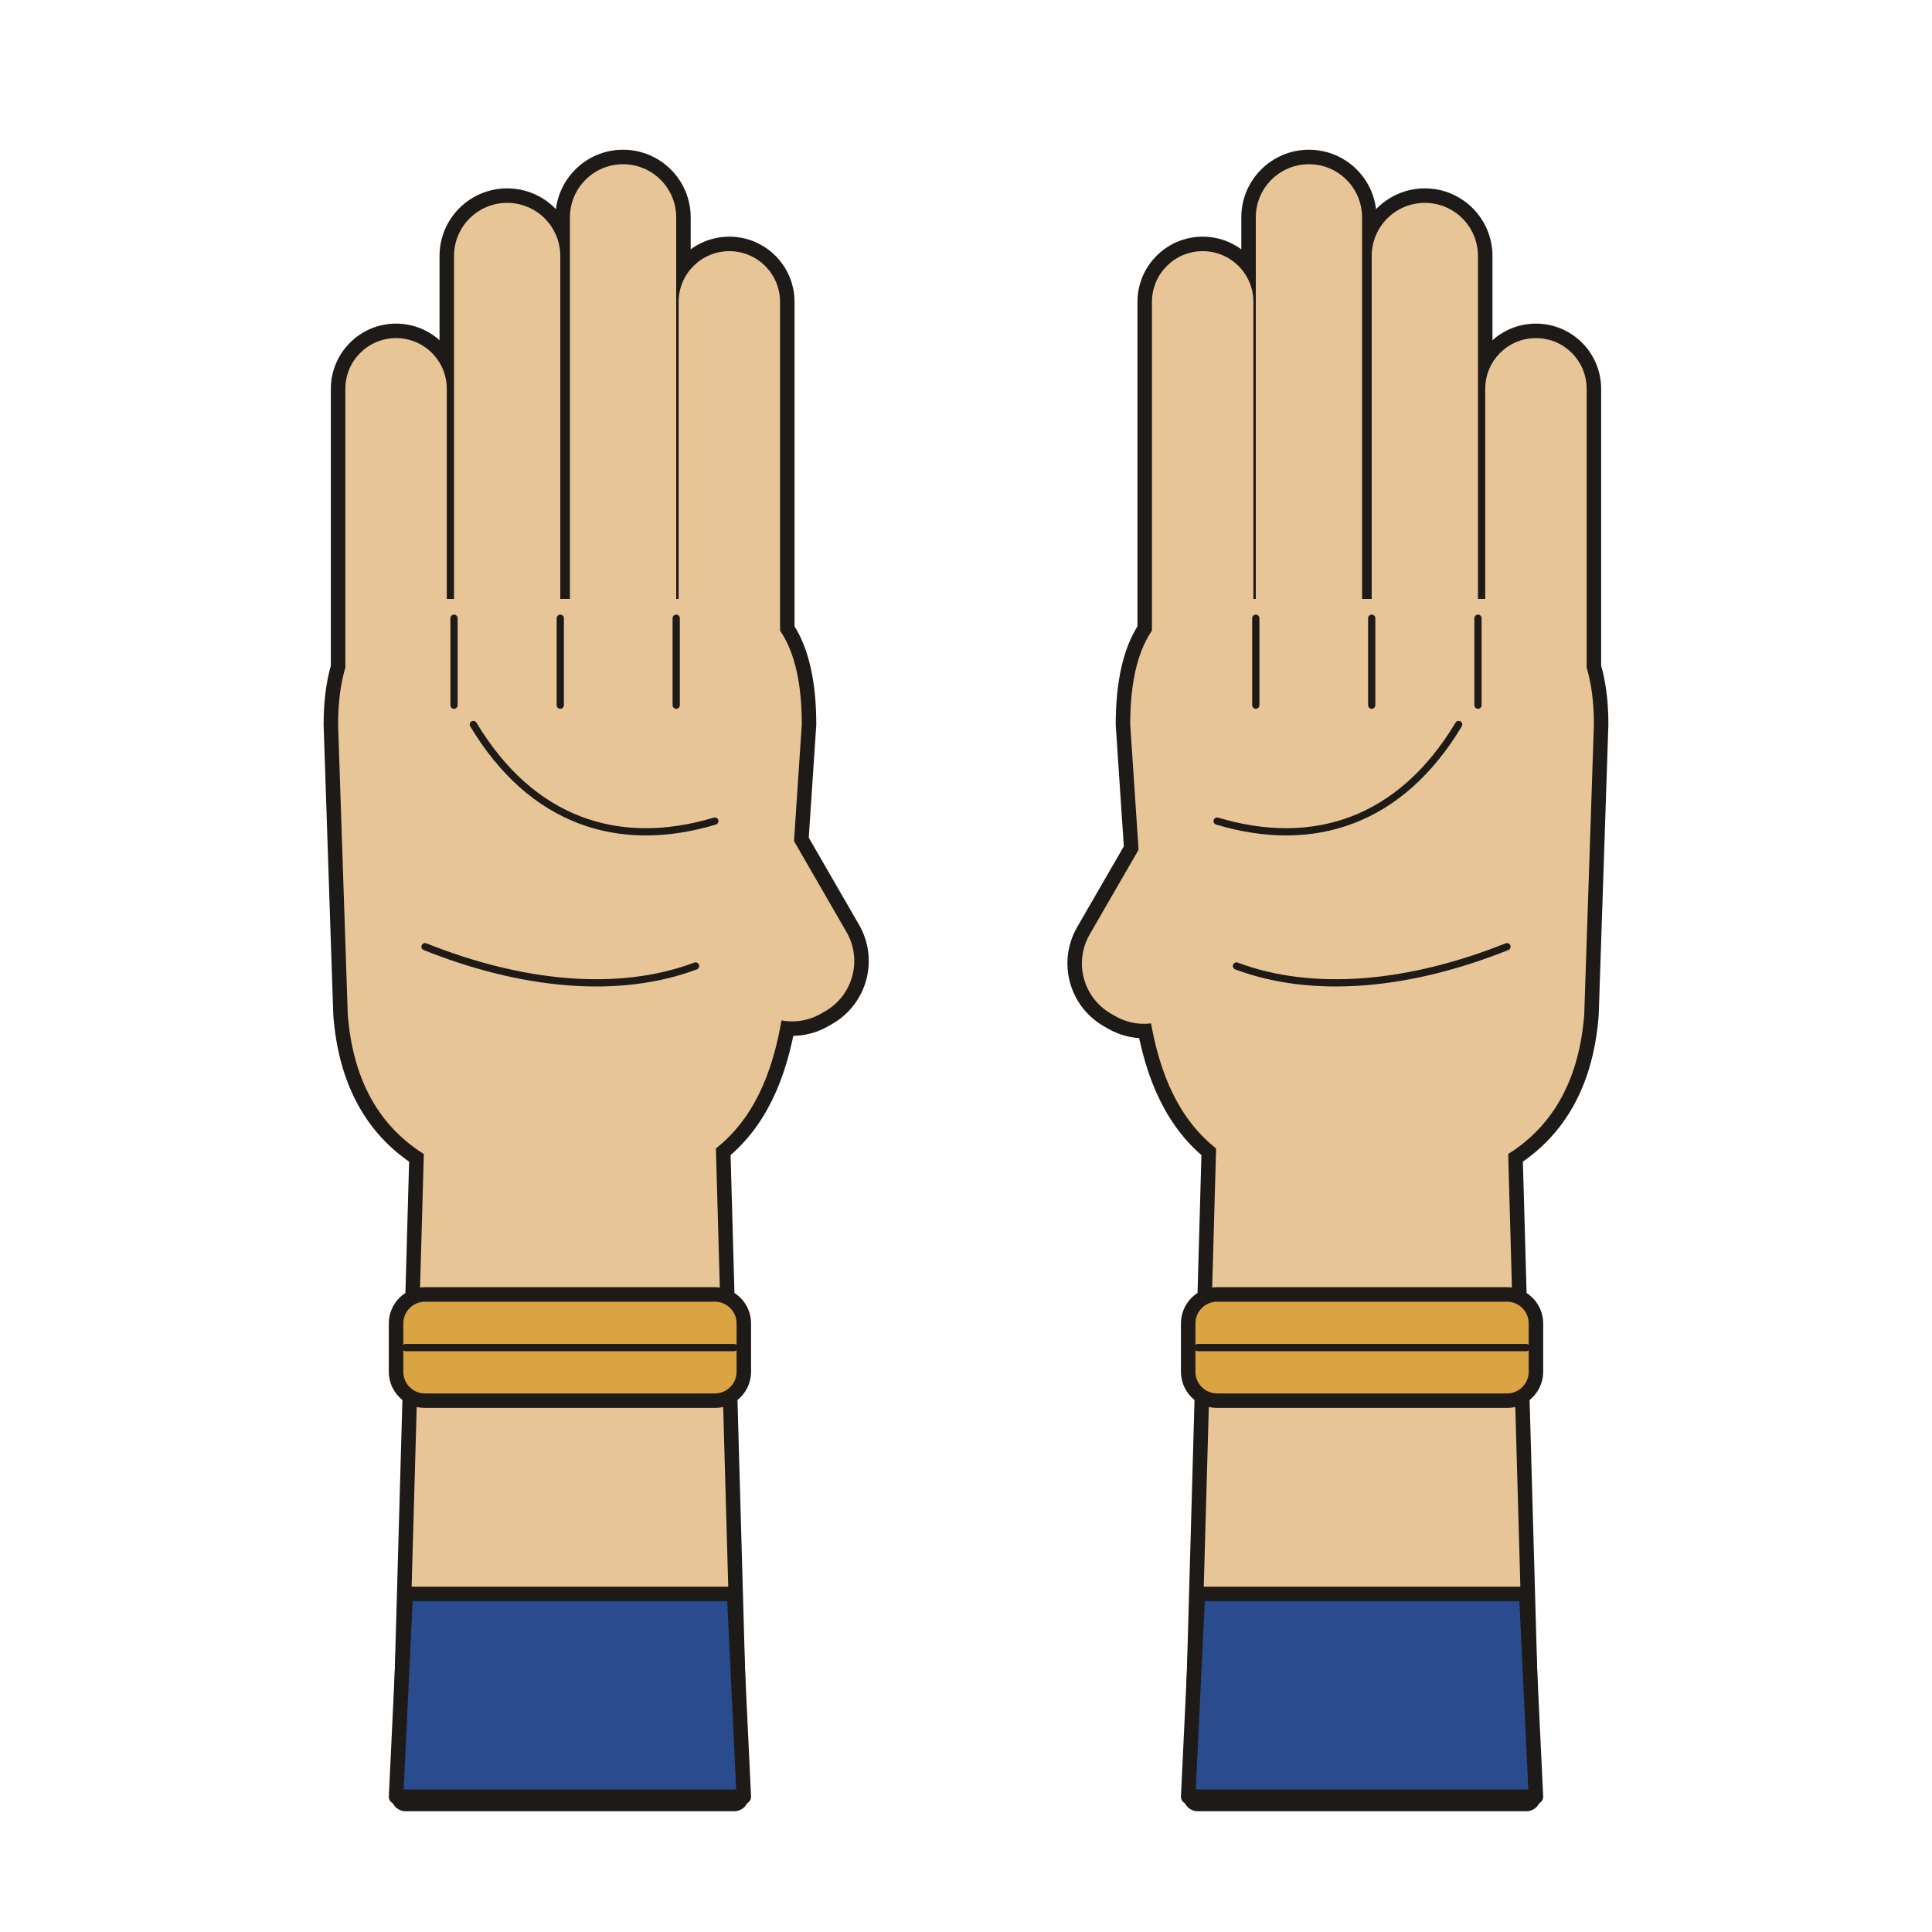
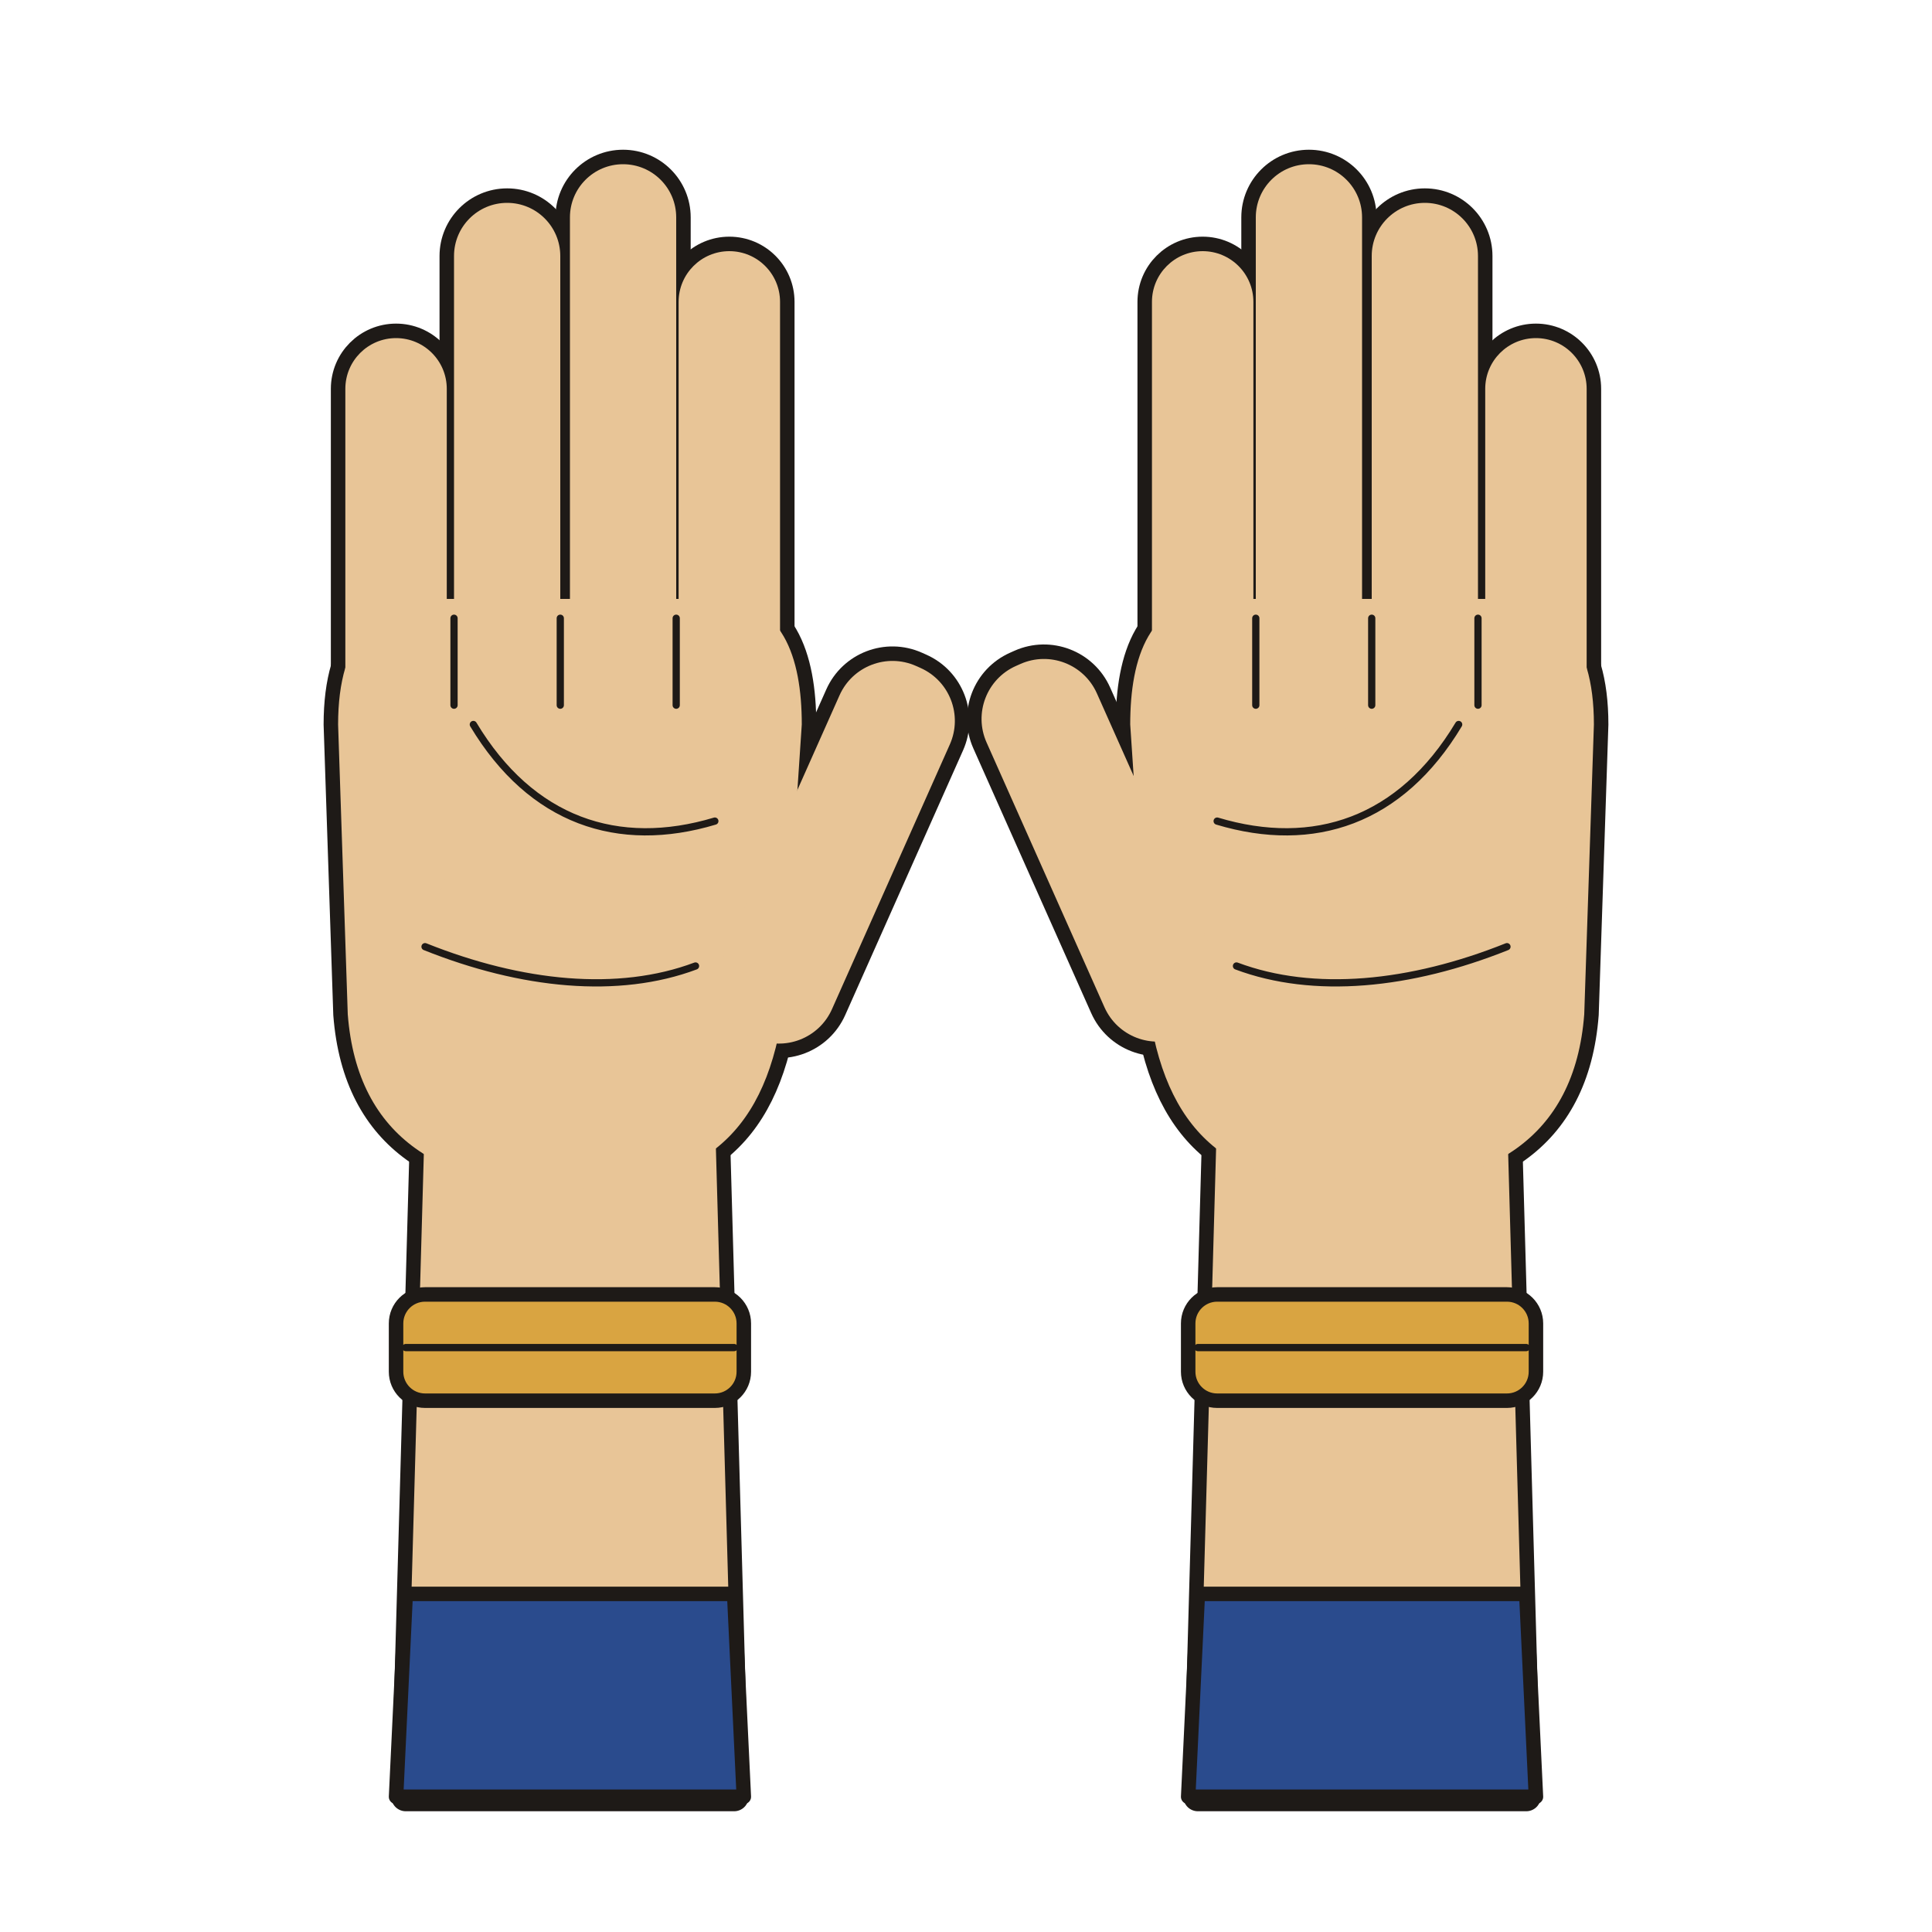
<svg xmlns="http://www.w3.org/2000/svg" viewBox="0 0 400 400" width="400" height="400">
  <g id="left-hand">
    <path d="M 84,372 L 88,230 L 148,230 L 152,372 Z" fill="#E8C597" stroke="#1E1A17" stroke-width="6" stroke-linejoin="round" stroke-linecap="round" />
    <path d="M 70,150 C 70,132 78,124 92,124 L 148,124 C 162,124 166,136 166,150 L 162,210 C 158,236 144,246 118,246 C 92,246 74,236 72,210 Z" fill="#E8C597" stroke="#1E1A17" stroke-width="6" stroke-linejoin="round" stroke-linecap="round" />
    <rect x="71.5" y="70" width="21" height="120" rx="10.5" fill="#E8C597" stroke="#1E1A17" stroke-width="6" stroke-linejoin="round" stroke-linecap="round" />
    <rect x="94" y="42" width="22" height="120" rx="11" fill="#E8C597" stroke="#1E1A17" stroke-width="6" stroke-linejoin="round" stroke-linecap="round" />
    <rect x="118" y="34" width="22" height="120" rx="11" fill="#E8C597" stroke="#1E1A17" stroke-width="6" stroke-linejoin="round" stroke-linecap="round" />
    <rect x="140.5" y="52" width="21" height="120" rx="10.5" fill="#E8C597" stroke="#1E1A17" stroke-width="6" stroke-linejoin="round" stroke-linecap="round" />
-     <g transform="rotate(-30 162 196)">
-       <rect x="150" y="120" width="25" height="92" rx="12" fill="#E8C597" stroke="#1E1A17" stroke-width="6" stroke-linejoin="round" stroke-linecap="round" />
+     <g transform="rotate(24 162 200)">
+       <rect x="150" y="132" width="25" height="84" rx="12" fill="#E8C597" stroke="#1E1A17" stroke-width="6" stroke-linejoin="round" stroke-linecap="round" />
    </g>
    <path d="M 84,372 L 88,230 L 148,230 L 152,372 Z" fill="#E8C597" />
    <path d="M 70,150 C 70,132 78,124 92,124 L 148,124 C 162,124 166,136 166,150 L 162,210 C 158,236 144,246 118,246 C 92,246 74,236 72,210 Z" fill="#E8C597" />
    <rect x="71.5" y="70" width="21" height="120" rx="10.5" fill="#E8C597" />
    <rect x="94" y="42" width="22" height="120" rx="11" fill="#E8C597" />
    <rect x="118" y="34" width="22" height="120" rx="11" fill="#E8C597" />
    <rect x="140.5" y="52" width="21" height="120" rx="10.5" fill="#E8C597" />
-     <g transform="rotate(-30 162 196)">
-       <rect x="150" y="120" width="25" height="92" rx="12" fill="#E8C597" />
+     <g transform="rotate(24 162 200)">
+       <rect x="150" y="132" width="25" height="84" rx="12" fill="#E8C597" />
    </g>
    <path d="M 98,150 C 110,170 128,176 148,170" fill="none" stroke="#1E1A17" stroke-width="1.5" stroke-linejoin="round" stroke-linecap="round" />
    <path d="M 88,196 C 108,204 128,206 144,200" fill="none" stroke="#1E1A17" stroke-width="1.5" stroke-linejoin="round" stroke-linecap="round" />
    <line x1="94" y1="128" x2="94" y2="146" fill="none" stroke="#1E1A17" stroke-width="1.5" stroke-linejoin="round" stroke-linecap="round" />
    <line x1="116" y1="128" x2="116" y2="146" fill="none" stroke="#1E1A17" stroke-width="1.5" stroke-linejoin="round" stroke-linecap="round" />
    <line x1="140" y1="128" x2="140" y2="146" fill="none" stroke="#1E1A17" stroke-width="1.5" stroke-linejoin="round" stroke-linecap="round" />
    <rect x="82" y="268" width="72" height="22" rx="6" fill="#D9A441" stroke="#1E1A17" stroke-width="3" stroke-linejoin="round" stroke-linecap="round" />
    <line x1="84" y1="279" x2="152" y2="279" fill="none" stroke="#1E1A17" stroke-width="1.5" stroke-linejoin="round" stroke-linecap="round" />
    <path d="M 84,330 L 152,330 L 154,372 L 82,372 Z" fill="#2A4B8D" stroke="#1E1A17" stroke-width="3" stroke-linejoin="round" stroke-linecap="round" />
  </g>
  <g id="right-hand">
    <path d="M 316,372 L 312,230 L 252,230 L 248,372 Z" fill="#E8C597" stroke="#1E1A17" stroke-width="6" stroke-linejoin="round" stroke-linecap="round" />
    <path d="M 330,150 C 330,132 322,124 308,124 L 252,124 C 238,124 234,136 234,150 L 238,210 C 242,236 256,246 282,246 C 308,246 326,236 328,210 Z" fill="#E8C597" stroke="#1E1A17" stroke-width="6" stroke-linejoin="round" stroke-linecap="round" />
    <rect x="307.5" y="70" width="21" height="120" rx="10.5" fill="#E8C597" stroke="#1E1A17" stroke-width="6" stroke-linejoin="round" stroke-linecap="round" />
    <rect x="284" y="42" width="22" height="120" rx="11" fill="#E8C597" stroke="#1E1A17" stroke-width="6" stroke-linejoin="round" stroke-linecap="round" />
    <rect x="260" y="34" width="22" height="120" rx="11" fill="#E8C597" stroke="#1E1A17" stroke-width="6" stroke-linejoin="round" stroke-linecap="round" />
    <rect x="238.5" y="52" width="21" height="120" rx="10.5" fill="#E8C597" stroke="#1E1A17" stroke-width="6" stroke-linejoin="round" stroke-linecap="round" />
-     <g transform="rotate(30 238 196)">
-       <rect x="226" y="120" width="25" height="92" rx="12" fill="#E8C597" stroke="#1E1A17" stroke-width="6" stroke-linejoin="round" stroke-linecap="round" />
+     <g transform="rotate(-24 238 200)">
+       <rect x="226" y="132" width="25" height="84" rx="12" fill="#E8C597" stroke="#1E1A17" stroke-width="6" stroke-linejoin="round" stroke-linecap="round" />
    </g>
    <path d="M 316,372 L 312,230 L 252,230 L 248,372 Z" fill="#E8C597" />
    <path d="M 330,150 C 330,132 322,124 308,124 L 252,124 C 238,124 234,136 234,150 L 238,210 C 242,236 256,246 282,246 C 308,246 326,236 328,210 Z" fill="#E8C597" />
    <rect x="307.5" y="70" width="21" height="120" rx="10.5" fill="#E8C597" />
    <rect x="284" y="42" width="22" height="120" rx="11" fill="#E8C597" />
    <rect x="260" y="34" width="22" height="120" rx="11" fill="#E8C597" />
    <rect x="238.5" y="52" width="21" height="120" rx="10.5" fill="#E8C597" />
-     <g transform="rotate(30 238 196)">
-       <rect x="226" y="120" width="25" height="92" rx="12" fill="#E8C597" />
+     <g transform="rotate(-24 238 200)">
+       <rect x="226" y="132" width="25" height="84" rx="12" fill="#E8C597" />
    </g>
    <path d="M 302,150 C 290,170 272,176 252,170" fill="none" stroke="#1E1A17" stroke-width="1.5" stroke-linejoin="round" stroke-linecap="round" />
    <path d="M 312,196 C 292,204 272,206 256,200" fill="none" stroke="#1E1A17" stroke-width="1.5" stroke-linejoin="round" stroke-linecap="round" />
    <line x1="306" y1="128" x2="306" y2="146" fill="none" stroke="#1E1A17" stroke-width="1.5" stroke-linejoin="round" stroke-linecap="round" />
    <line x1="284" y1="128" x2="284" y2="146" fill="none" stroke="#1E1A17" stroke-width="1.5" stroke-linejoin="round" stroke-linecap="round" />
    <line x1="260" y1="128" x2="260" y2="146" fill="none" stroke="#1E1A17" stroke-width="1.5" stroke-linejoin="round" stroke-linecap="round" />
    <rect x="246" y="268" width="72" height="22" rx="6" fill="#D9A441" stroke="#1E1A17" stroke-width="3" stroke-linejoin="round" stroke-linecap="round" />
    <line x1="248" y1="279" x2="316" y2="279" fill="none" stroke="#1E1A17" stroke-width="1.5" stroke-linejoin="round" stroke-linecap="round" />
    <path d="M 316,330 L 248,330 L 246,372 L 318,372 Z" fill="#2A4B8D" stroke="#1E1A17" stroke-width="3" stroke-linejoin="round" stroke-linecap="round" />
  </g>
</svg>
